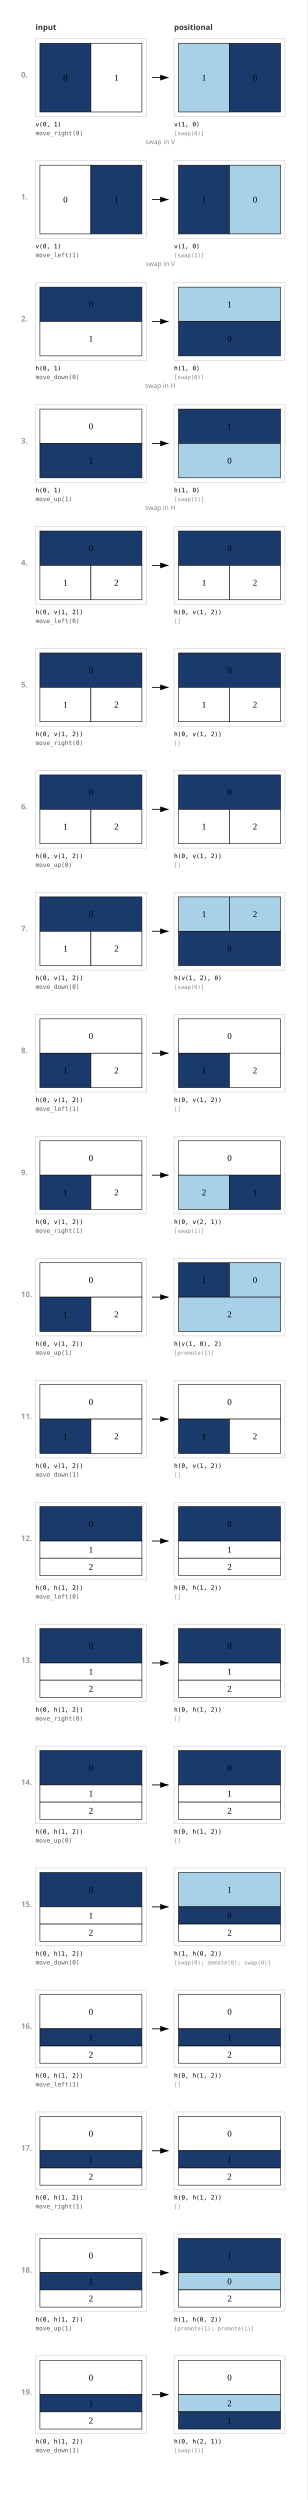
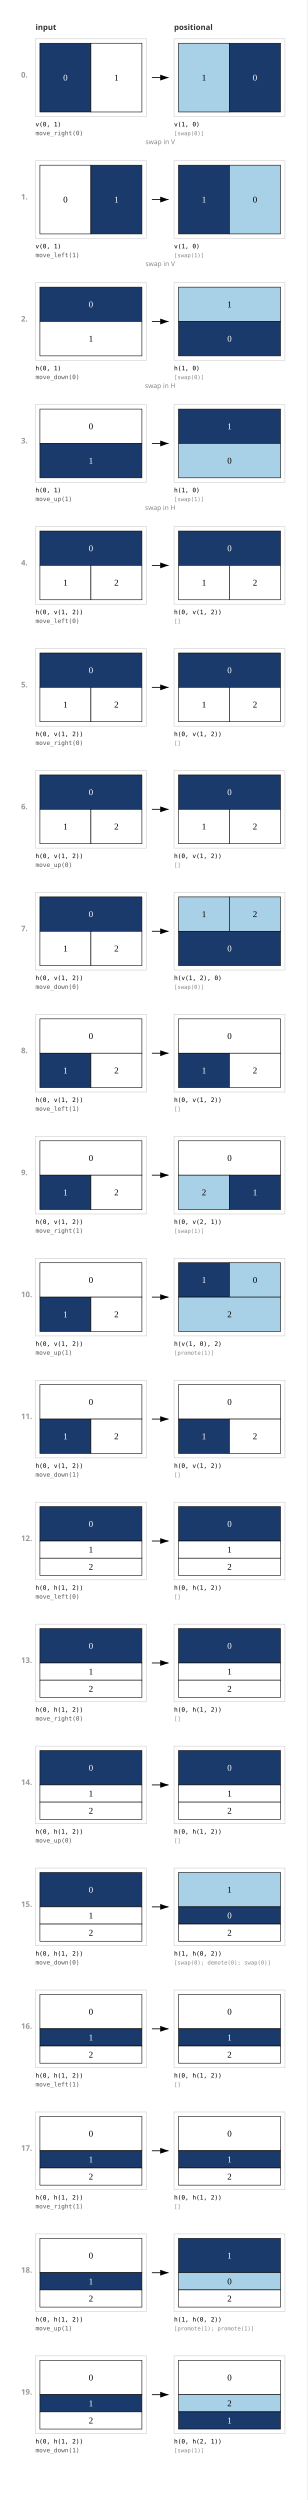
<svg xmlns="http://www.w3.org/2000/svg" width="554" height="4510">
  <rect width="554" height="4510" fill="white" />
  <defs>
    <marker id="arrow" markerWidth="10" markerHeight="7" refX="10" refY="3.5" orient="auto">
      <polygon points="0 0, 10 3.5, 0 7" fill="black" />
    </marker>
  </defs>
  <text x="64" y="54" font-size="14" font-weight="bold" font-family="sans-serif" fill="#333">input</text>
  <text x="314" y="54" font-size="14" font-weight="bold" font-family="sans-serif" fill="#333">positional</text>
  <text x="38" y="140" font-size="14" font-weight="bold" font-family="sans-serif" fill="#999">0.</text>
  <rect x="64" y="70" width="200" height="140" fill="none" stroke="#ccc" stroke-width="1" />
  <rect x="72" y="78" width="92" height="124" fill="#1a3a6b" stroke="black" stroke-width="1" />
-   <text x="118" y="140" text-anchor="middle" dominant-baseline="central" font-size="16">0</text>
+   <text x="118" y="140" text-anchor="middle" dominant-baseline="central" font-size="16" fill="white">0</text>
  <rect x="164" y="78" width="92" height="124" fill="white" stroke="black" stroke-width="1" />
-   <text x="210" y="140" text-anchor="middle" dominant-baseline="central" font-size="16">1</text>
+   <text x="210" y="140" text-anchor="middle" dominant-baseline="central" font-size="16" fill="black">1</text>
  <line x1="274" y1="140" x2="304" y2="140" stroke="black" stroke-width="1.5" marker-end="url(#arrow)" />
  <rect x="314" y="70" width="200" height="140" fill="none" stroke="#ccc" stroke-width="1" />
  <rect x="322" y="78" width="92" height="124" fill="#a8d0e6" stroke="black" stroke-width="1" />
-   <text x="368" y="140" text-anchor="middle" dominant-baseline="central" font-size="16">1</text>
+   <text x="368" y="140" text-anchor="middle" dominant-baseline="central" font-size="16" fill="black">1</text>
  <rect x="414" y="78" width="92" height="124" fill="#1a3a6b" stroke="black" stroke-width="1" />
-   <text x="460" y="140" text-anchor="middle" dominant-baseline="central" font-size="16">0</text>
+   <text x="460" y="140" text-anchor="middle" dominant-baseline="central" font-size="16" fill="white">0</text>
  <text x="64" y="228" font-size="11" font-family="monospace">v(0, 1)</text>
  <text x="314" y="228" font-size="11" font-family="monospace">v(1, 0)</text>
  <text x="64" y="244" font-size="11" font-family="monospace" fill="#555">move_right(0)</text>
  <text x="314" y="244" font-size="10" font-family="monospace" fill="#888">[swap(0)]</text>
  <text x="289" y="260" text-anchor="middle" font-size="12" font-family="sans-serif" fill="#888">swap in V</text>
  <text x="38" y="360" font-size="14" font-weight="bold" font-family="sans-serif" fill="#999">1.</text>
  <rect x="64" y="290" width="200" height="140" fill="none" stroke="#ccc" stroke-width="1" />
  <rect x="72" y="298" width="92" height="124" fill="white" stroke="black" stroke-width="1" />
-   <text x="118" y="360" text-anchor="middle" dominant-baseline="central" font-size="16">0</text>
+   <text x="118" y="360" text-anchor="middle" dominant-baseline="central" font-size="16" fill="black">0</text>
  <rect x="164" y="298" width="92" height="124" fill="#1a3a6b" stroke="black" stroke-width="1" />
-   <text x="210" y="360" text-anchor="middle" dominant-baseline="central" font-size="16">1</text>
+   <text x="210" y="360" text-anchor="middle" dominant-baseline="central" font-size="16" fill="white">1</text>
  <line x1="274" y1="360" x2="304" y2="360" stroke="black" stroke-width="1.5" marker-end="url(#arrow)" />
  <rect x="314" y="290" width="200" height="140" fill="none" stroke="#ccc" stroke-width="1" />
  <rect x="322" y="298" width="92" height="124" fill="#1a3a6b" stroke="black" stroke-width="1" />
-   <text x="368" y="360" text-anchor="middle" dominant-baseline="central" font-size="16">1</text>
+   <text x="368" y="360" text-anchor="middle" dominant-baseline="central" font-size="16" fill="white">1</text>
  <rect x="414" y="298" width="92" height="124" fill="#a8d0e6" stroke="black" stroke-width="1" />
-   <text x="460" y="360" text-anchor="middle" dominant-baseline="central" font-size="16">0</text>
+   <text x="460" y="360" text-anchor="middle" dominant-baseline="central" font-size="16" fill="black">0</text>
  <text x="64" y="448" font-size="11" font-family="monospace">v(0, 1)</text>
  <text x="314" y="448" font-size="11" font-family="monospace">v(1, 0)</text>
  <text x="64" y="464" font-size="11" font-family="monospace" fill="#555">move_left(1)</text>
  <text x="314" y="464" font-size="10" font-family="monospace" fill="#888">[swap(1)]</text>
  <text x="289" y="480" text-anchor="middle" font-size="12" font-family="sans-serif" fill="#888">swap in V</text>
  <text x="38" y="580" font-size="14" font-weight="bold" font-family="sans-serif" fill="#999">2.</text>
  <rect x="64" y="510" width="200" height="140" fill="none" stroke="#ccc" stroke-width="1" />
  <rect x="72" y="518" width="184" height="62" fill="#1a3a6b" stroke="black" stroke-width="1" />
-   <text x="164" y="549" text-anchor="middle" dominant-baseline="central" font-size="16">0</text>
+   <text x="164" y="549" text-anchor="middle" dominant-baseline="central" font-size="16" fill="white">0</text>
  <rect x="72" y="580" width="184" height="62" fill="white" stroke="black" stroke-width="1" />
-   <text x="164" y="611" text-anchor="middle" dominant-baseline="central" font-size="16">1</text>
+   <text x="164" y="611" text-anchor="middle" dominant-baseline="central" font-size="16" fill="black">1</text>
  <line x1="274" y1="580" x2="304" y2="580" stroke="black" stroke-width="1.5" marker-end="url(#arrow)" />
  <rect x="314" y="510" width="200" height="140" fill="none" stroke="#ccc" stroke-width="1" />
  <rect x="322" y="518" width="184" height="62" fill="#a8d0e6" stroke="black" stroke-width="1" />
-   <text x="414" y="549" text-anchor="middle" dominant-baseline="central" font-size="16">1</text>
+   <text x="414" y="549" text-anchor="middle" dominant-baseline="central" font-size="16" fill="black">1</text>
  <rect x="322" y="580" width="184" height="62" fill="#1a3a6b" stroke="black" stroke-width="1" />
-   <text x="414" y="611" text-anchor="middle" dominant-baseline="central" font-size="16">0</text>
+   <text x="414" y="611" text-anchor="middle" dominant-baseline="central" font-size="16" fill="white">0</text>
  <text x="64" y="668" font-size="11" font-family="monospace">h(0, 1)</text>
  <text x="314" y="668" font-size="11" font-family="monospace">h(1, 0)</text>
  <text x="64" y="684" font-size="11" font-family="monospace" fill="#555">move_down(0)</text>
  <text x="314" y="684" font-size="10" font-family="monospace" fill="#888">[swap(0)]</text>
  <text x="289" y="700" text-anchor="middle" font-size="12" font-family="sans-serif" fill="#888">swap in H</text>
  <text x="38" y="800" font-size="14" font-weight="bold" font-family="sans-serif" fill="#999">3.</text>
  <rect x="64" y="730" width="200" height="140" fill="none" stroke="#ccc" stroke-width="1" />
  <rect x="72" y="738" width="184" height="62" fill="white" stroke="black" stroke-width="1" />
-   <text x="164" y="769" text-anchor="middle" dominant-baseline="central" font-size="16">0</text>
+   <text x="164" y="769" text-anchor="middle" dominant-baseline="central" font-size="16" fill="black">0</text>
  <rect x="72" y="800" width="184" height="62" fill="#1a3a6b" stroke="black" stroke-width="1" />
-   <text x="164" y="831" text-anchor="middle" dominant-baseline="central" font-size="16">1</text>
+   <text x="164" y="831" text-anchor="middle" dominant-baseline="central" font-size="16" fill="white">1</text>
  <line x1="274" y1="800" x2="304" y2="800" stroke="black" stroke-width="1.5" marker-end="url(#arrow)" />
  <rect x="314" y="730" width="200" height="140" fill="none" stroke="#ccc" stroke-width="1" />
  <rect x="322" y="738" width="184" height="62" fill="#1a3a6b" stroke="black" stroke-width="1" />
-   <text x="414" y="769" text-anchor="middle" dominant-baseline="central" font-size="16">1</text>
+   <text x="414" y="769" text-anchor="middle" dominant-baseline="central" font-size="16" fill="white">1</text>
  <rect x="322" y="800" width="184" height="62" fill="#a8d0e6" stroke="black" stroke-width="1" />
-   <text x="414" y="831" text-anchor="middle" dominant-baseline="central" font-size="16">0</text>
+   <text x="414" y="831" text-anchor="middle" dominant-baseline="central" font-size="16" fill="black">0</text>
  <text x="64" y="888" font-size="11" font-family="monospace">h(0, 1)</text>
  <text x="314" y="888" font-size="11" font-family="monospace">h(1, 0)</text>
  <text x="64" y="904" font-size="11" font-family="monospace" fill="#555">move_up(1)</text>
  <text x="314" y="904" font-size="10" font-family="monospace" fill="#888">[swap(1)]</text>
  <text x="289" y="920" text-anchor="middle" font-size="12" font-family="sans-serif" fill="#888">swap in H</text>
  <text x="38" y="1020" font-size="14" font-weight="bold" font-family="sans-serif" fill="#999">4.</text>
  <rect x="64" y="950" width="200" height="140" fill="none" stroke="#ccc" stroke-width="1" />
  <rect x="72" y="958" width="184" height="62" fill="#1a3a6b" stroke="black" stroke-width="1" />
-   <text x="164" y="989" text-anchor="middle" dominant-baseline="central" font-size="16">0</text>
+   <text x="164" y="989" text-anchor="middle" dominant-baseline="central" font-size="16" fill="white">0</text>
  <rect x="72" y="1020" width="92" height="62" fill="white" stroke="black" stroke-width="1" />
-   <text x="118" y="1051" text-anchor="middle" dominant-baseline="central" font-size="16">1</text>
+   <text x="118" y="1051" text-anchor="middle" dominant-baseline="central" font-size="16" fill="black">1</text>
  <rect x="164" y="1020" width="92" height="62" fill="white" stroke="black" stroke-width="1" />
-   <text x="210" y="1051" text-anchor="middle" dominant-baseline="central" font-size="16">2</text>
+   <text x="210" y="1051" text-anchor="middle" dominant-baseline="central" font-size="16" fill="black">2</text>
  <line x1="274" y1="1020" x2="304" y2="1020" stroke="black" stroke-width="1.5" marker-end="url(#arrow)" />
  <rect x="314" y="950" width="200" height="140" fill="none" stroke="#ccc" stroke-width="1" />
  <rect x="322" y="958" width="184" height="62" fill="#1a3a6b" stroke="black" stroke-width="1" />
-   <text x="414" y="989" text-anchor="middle" dominant-baseline="central" font-size="16">0</text>
+   <text x="414" y="989" text-anchor="middle" dominant-baseline="central" font-size="16" fill="white">0</text>
  <rect x="322" y="1020" width="92" height="62" fill="white" stroke="black" stroke-width="1" />
-   <text x="368" y="1051" text-anchor="middle" dominant-baseline="central" font-size="16">1</text>
+   <text x="368" y="1051" text-anchor="middle" dominant-baseline="central" font-size="16" fill="black">1</text>
  <rect x="414" y="1020" width="92" height="62" fill="white" stroke="black" stroke-width="1" />
-   <text x="460" y="1051" text-anchor="middle" dominant-baseline="central" font-size="16">2</text>
+   <text x="460" y="1051" text-anchor="middle" dominant-baseline="central" font-size="16" fill="black">2</text>
  <text x="64" y="1108" font-size="11" font-family="monospace">h(0, v(1, 2))</text>
  <text x="314" y="1108" font-size="11" font-family="monospace">h(0, v(1, 2))</text>
  <text x="64" y="1124" font-size="11" font-family="monospace" fill="#555">move_left(0)</text>
  <text x="314" y="1124" font-size="10" font-family="monospace" fill="#888">[]</text>
  <text x="38" y="1240" font-size="14" font-weight="bold" font-family="sans-serif" fill="#999">5.</text>
  <rect x="64" y="1170" width="200" height="140" fill="none" stroke="#ccc" stroke-width="1" />
  <rect x="72" y="1178" width="184" height="62" fill="#1a3a6b" stroke="black" stroke-width="1" />
-   <text x="164" y="1209" text-anchor="middle" dominant-baseline="central" font-size="16">0</text>
+   <text x="164" y="1209" text-anchor="middle" dominant-baseline="central" font-size="16" fill="white">0</text>
  <rect x="72" y="1240" width="92" height="62" fill="white" stroke="black" stroke-width="1" />
-   <text x="118" y="1271" text-anchor="middle" dominant-baseline="central" font-size="16">1</text>
+   <text x="118" y="1271" text-anchor="middle" dominant-baseline="central" font-size="16" fill="black">1</text>
  <rect x="164" y="1240" width="92" height="62" fill="white" stroke="black" stroke-width="1" />
-   <text x="210" y="1271" text-anchor="middle" dominant-baseline="central" font-size="16">2</text>
+   <text x="210" y="1271" text-anchor="middle" dominant-baseline="central" font-size="16" fill="black">2</text>
  <line x1="274" y1="1240" x2="304" y2="1240" stroke="black" stroke-width="1.5" marker-end="url(#arrow)" />
  <rect x="314" y="1170" width="200" height="140" fill="none" stroke="#ccc" stroke-width="1" />
  <rect x="322" y="1178" width="184" height="62" fill="#1a3a6b" stroke="black" stroke-width="1" />
-   <text x="414" y="1209" text-anchor="middle" dominant-baseline="central" font-size="16">0</text>
+   <text x="414" y="1209" text-anchor="middle" dominant-baseline="central" font-size="16" fill="white">0</text>
  <rect x="322" y="1240" width="92" height="62" fill="white" stroke="black" stroke-width="1" />
-   <text x="368" y="1271" text-anchor="middle" dominant-baseline="central" font-size="16">1</text>
+   <text x="368" y="1271" text-anchor="middle" dominant-baseline="central" font-size="16" fill="black">1</text>
  <rect x="414" y="1240" width="92" height="62" fill="white" stroke="black" stroke-width="1" />
-   <text x="460" y="1271" text-anchor="middle" dominant-baseline="central" font-size="16">2</text>
+   <text x="460" y="1271" text-anchor="middle" dominant-baseline="central" font-size="16" fill="black">2</text>
  <text x="64" y="1328" font-size="11" font-family="monospace">h(0, v(1, 2))</text>
  <text x="314" y="1328" font-size="11" font-family="monospace">h(0, v(1, 2))</text>
  <text x="64" y="1344" font-size="11" font-family="monospace" fill="#555">move_right(0)</text>
  <text x="314" y="1344" font-size="10" font-family="monospace" fill="#888">[]</text>
  <text x="38" y="1460" font-size="14" font-weight="bold" font-family="sans-serif" fill="#999">6.</text>
  <rect x="64" y="1390" width="200" height="140" fill="none" stroke="#ccc" stroke-width="1" />
  <rect x="72" y="1398" width="184" height="62" fill="#1a3a6b" stroke="black" stroke-width="1" />
-   <text x="164" y="1429" text-anchor="middle" dominant-baseline="central" font-size="16">0</text>
+   <text x="164" y="1429" text-anchor="middle" dominant-baseline="central" font-size="16" fill="white">0</text>
  <rect x="72" y="1460" width="92" height="62" fill="white" stroke="black" stroke-width="1" />
-   <text x="118" y="1491" text-anchor="middle" dominant-baseline="central" font-size="16">1</text>
+   <text x="118" y="1491" text-anchor="middle" dominant-baseline="central" font-size="16" fill="black">1</text>
  <rect x="164" y="1460" width="92" height="62" fill="white" stroke="black" stroke-width="1" />
-   <text x="210" y="1491" text-anchor="middle" dominant-baseline="central" font-size="16">2</text>
+   <text x="210" y="1491" text-anchor="middle" dominant-baseline="central" font-size="16" fill="black">2</text>
  <line x1="274" y1="1460" x2="304" y2="1460" stroke="black" stroke-width="1.5" marker-end="url(#arrow)" />
  <rect x="314" y="1390" width="200" height="140" fill="none" stroke="#ccc" stroke-width="1" />
  <rect x="322" y="1398" width="184" height="62" fill="#1a3a6b" stroke="black" stroke-width="1" />
-   <text x="414" y="1429" text-anchor="middle" dominant-baseline="central" font-size="16">0</text>
+   <text x="414" y="1429" text-anchor="middle" dominant-baseline="central" font-size="16" fill="white">0</text>
  <rect x="322" y="1460" width="92" height="62" fill="white" stroke="black" stroke-width="1" />
-   <text x="368" y="1491" text-anchor="middle" dominant-baseline="central" font-size="16">1</text>
+   <text x="368" y="1491" text-anchor="middle" dominant-baseline="central" font-size="16" fill="black">1</text>
  <rect x="414" y="1460" width="92" height="62" fill="white" stroke="black" stroke-width="1" />
-   <text x="460" y="1491" text-anchor="middle" dominant-baseline="central" font-size="16">2</text>
+   <text x="460" y="1491" text-anchor="middle" dominant-baseline="central" font-size="16" fill="black">2</text>
  <text x="64" y="1548" font-size="11" font-family="monospace">h(0, v(1, 2))</text>
  <text x="314" y="1548" font-size="11" font-family="monospace">h(0, v(1, 2))</text>
  <text x="64" y="1564" font-size="11" font-family="monospace" fill="#555">move_up(0)</text>
  <text x="314" y="1564" font-size="10" font-family="monospace" fill="#888">[]</text>
  <text x="38" y="1680" font-size="14" font-weight="bold" font-family="sans-serif" fill="#999">7.</text>
  <rect x="64" y="1610" width="200" height="140" fill="none" stroke="#ccc" stroke-width="1" />
  <rect x="72" y="1618" width="184" height="62" fill="#1a3a6b" stroke="black" stroke-width="1" />
-   <text x="164" y="1649" text-anchor="middle" dominant-baseline="central" font-size="16">0</text>
+   <text x="164" y="1649" text-anchor="middle" dominant-baseline="central" font-size="16" fill="white">0</text>
  <rect x="72" y="1680" width="92" height="62" fill="white" stroke="black" stroke-width="1" />
-   <text x="118" y="1711" text-anchor="middle" dominant-baseline="central" font-size="16">1</text>
+   <text x="118" y="1711" text-anchor="middle" dominant-baseline="central" font-size="16" fill="black">1</text>
  <rect x="164" y="1680" width="92" height="62" fill="white" stroke="black" stroke-width="1" />
-   <text x="210" y="1711" text-anchor="middle" dominant-baseline="central" font-size="16">2</text>
+   <text x="210" y="1711" text-anchor="middle" dominant-baseline="central" font-size="16" fill="black">2</text>
  <line x1="274" y1="1680" x2="304" y2="1680" stroke="black" stroke-width="1.5" marker-end="url(#arrow)" />
  <rect x="314" y="1610" width="200" height="140" fill="none" stroke="#ccc" stroke-width="1" />
  <rect x="322" y="1618" width="92" height="62" fill="#a8d0e6" stroke="black" stroke-width="1" />
-   <text x="368" y="1649" text-anchor="middle" dominant-baseline="central" font-size="16">1</text>
+   <text x="368" y="1649" text-anchor="middle" dominant-baseline="central" font-size="16" fill="black">1</text>
  <rect x="414" y="1618" width="92" height="62" fill="#a8d0e6" stroke="black" stroke-width="1" />
-   <text x="460" y="1649" text-anchor="middle" dominant-baseline="central" font-size="16">2</text>
+   <text x="460" y="1649" text-anchor="middle" dominant-baseline="central" font-size="16" fill="black">2</text>
  <rect x="322" y="1680" width="184" height="62" fill="#1a3a6b" stroke="black" stroke-width="1" />
-   <text x="414" y="1711" text-anchor="middle" dominant-baseline="central" font-size="16">0</text>
+   <text x="414" y="1711" text-anchor="middle" dominant-baseline="central" font-size="16" fill="white">0</text>
  <text x="64" y="1768" font-size="11" font-family="monospace">h(0, v(1, 2))</text>
  <text x="314" y="1768" font-size="11" font-family="monospace">h(v(1, 2), 0)</text>
  <text x="64" y="1784" font-size="11" font-family="monospace" fill="#555">move_down(0)</text>
  <text x="314" y="1784" font-size="10" font-family="monospace" fill="#888">[swap(0)]</text>
  <text x="38" y="1900" font-size="14" font-weight="bold" font-family="sans-serif" fill="#999">8.</text>
  <rect x="64" y="1830" width="200" height="140" fill="none" stroke="#ccc" stroke-width="1" />
  <rect x="72" y="1838" width="184" height="62" fill="white" stroke="black" stroke-width="1" />
-   <text x="164" y="1869" text-anchor="middle" dominant-baseline="central" font-size="16">0</text>
+   <text x="164" y="1869" text-anchor="middle" dominant-baseline="central" font-size="16" fill="black">0</text>
  <rect x="72" y="1900" width="92" height="62" fill="#1a3a6b" stroke="black" stroke-width="1" />
-   <text x="118" y="1931" text-anchor="middle" dominant-baseline="central" font-size="16">1</text>
+   <text x="118" y="1931" text-anchor="middle" dominant-baseline="central" font-size="16" fill="white">1</text>
  <rect x="164" y="1900" width="92" height="62" fill="white" stroke="black" stroke-width="1" />
-   <text x="210" y="1931" text-anchor="middle" dominant-baseline="central" font-size="16">2</text>
+   <text x="210" y="1931" text-anchor="middle" dominant-baseline="central" font-size="16" fill="black">2</text>
  <line x1="274" y1="1900" x2="304" y2="1900" stroke="black" stroke-width="1.5" marker-end="url(#arrow)" />
  <rect x="314" y="1830" width="200" height="140" fill="none" stroke="#ccc" stroke-width="1" />
  <rect x="322" y="1838" width="184" height="62" fill="white" stroke="black" stroke-width="1" />
-   <text x="414" y="1869" text-anchor="middle" dominant-baseline="central" font-size="16">0</text>
+   <text x="414" y="1869" text-anchor="middle" dominant-baseline="central" font-size="16" fill="black">0</text>
  <rect x="322" y="1900" width="92" height="62" fill="#1a3a6b" stroke="black" stroke-width="1" />
-   <text x="368" y="1931" text-anchor="middle" dominant-baseline="central" font-size="16">1</text>
+   <text x="368" y="1931" text-anchor="middle" dominant-baseline="central" font-size="16" fill="white">1</text>
  <rect x="414" y="1900" width="92" height="62" fill="white" stroke="black" stroke-width="1" />
-   <text x="460" y="1931" text-anchor="middle" dominant-baseline="central" font-size="16">2</text>
+   <text x="460" y="1931" text-anchor="middle" dominant-baseline="central" font-size="16" fill="black">2</text>
  <text x="64" y="1988" font-size="11" font-family="monospace">h(0, v(1, 2))</text>
  <text x="314" y="1988" font-size="11" font-family="monospace">h(0, v(1, 2))</text>
  <text x="64" y="2004" font-size="11" font-family="monospace" fill="#555">move_left(1)</text>
  <text x="314" y="2004" font-size="10" font-family="monospace" fill="#888">[]</text>
  <text x="38" y="2120" font-size="14" font-weight="bold" font-family="sans-serif" fill="#999">9.</text>
  <rect x="64" y="2050" width="200" height="140" fill="none" stroke="#ccc" stroke-width="1" />
  <rect x="72" y="2058" width="184" height="62" fill="white" stroke="black" stroke-width="1" />
-   <text x="164" y="2089" text-anchor="middle" dominant-baseline="central" font-size="16">0</text>
+   <text x="164" y="2089" text-anchor="middle" dominant-baseline="central" font-size="16" fill="black">0</text>
  <rect x="72" y="2120" width="92" height="62" fill="#1a3a6b" stroke="black" stroke-width="1" />
-   <text x="118" y="2151" text-anchor="middle" dominant-baseline="central" font-size="16">1</text>
+   <text x="118" y="2151" text-anchor="middle" dominant-baseline="central" font-size="16" fill="white">1</text>
  <rect x="164" y="2120" width="92" height="62" fill="white" stroke="black" stroke-width="1" />
-   <text x="210" y="2151" text-anchor="middle" dominant-baseline="central" font-size="16">2</text>
+   <text x="210" y="2151" text-anchor="middle" dominant-baseline="central" font-size="16" fill="black">2</text>
  <line x1="274" y1="2120" x2="304" y2="2120" stroke="black" stroke-width="1.5" marker-end="url(#arrow)" />
  <rect x="314" y="2050" width="200" height="140" fill="none" stroke="#ccc" stroke-width="1" />
  <rect x="322" y="2058" width="184" height="62" fill="white" stroke="black" stroke-width="1" />
-   <text x="414" y="2089" text-anchor="middle" dominant-baseline="central" font-size="16">0</text>
+   <text x="414" y="2089" text-anchor="middle" dominant-baseline="central" font-size="16" fill="black">0</text>
  <rect x="322" y="2120" width="92" height="62" fill="#a8d0e6" stroke="black" stroke-width="1" />
-   <text x="368" y="2151" text-anchor="middle" dominant-baseline="central" font-size="16">2</text>
+   <text x="368" y="2151" text-anchor="middle" dominant-baseline="central" font-size="16" fill="black">2</text>
  <rect x="414" y="2120" width="92" height="62" fill="#1a3a6b" stroke="black" stroke-width="1" />
-   <text x="460" y="2151" text-anchor="middle" dominant-baseline="central" font-size="16">1</text>
+   <text x="460" y="2151" text-anchor="middle" dominant-baseline="central" font-size="16" fill="white">1</text>
  <text x="64" y="2208" font-size="11" font-family="monospace">h(0, v(1, 2))</text>
  <text x="314" y="2208" font-size="11" font-family="monospace">h(0, v(2, 1))</text>
  <text x="64" y="2224" font-size="11" font-family="monospace" fill="#555">move_right(1)</text>
  <text x="314" y="2224" font-size="10" font-family="monospace" fill="#888">[swap(1)]</text>
  <text x="38" y="2340" font-size="14" font-weight="bold" font-family="sans-serif" fill="#999">10.</text>
  <rect x="64" y="2270" width="200" height="140" fill="none" stroke="#ccc" stroke-width="1" />
  <rect x="72" y="2278" width="184" height="62" fill="white" stroke="black" stroke-width="1" />
-   <text x="164" y="2309" text-anchor="middle" dominant-baseline="central" font-size="16">0</text>
+   <text x="164" y="2309" text-anchor="middle" dominant-baseline="central" font-size="16" fill="black">0</text>
  <rect x="72" y="2340" width="92" height="62" fill="#1a3a6b" stroke="black" stroke-width="1" />
-   <text x="118" y="2371" text-anchor="middle" dominant-baseline="central" font-size="16">1</text>
+   <text x="118" y="2371" text-anchor="middle" dominant-baseline="central" font-size="16" fill="white">1</text>
  <rect x="164" y="2340" width="92" height="62" fill="white" stroke="black" stroke-width="1" />
-   <text x="210" y="2371" text-anchor="middle" dominant-baseline="central" font-size="16">2</text>
+   <text x="210" y="2371" text-anchor="middle" dominant-baseline="central" font-size="16" fill="black">2</text>
  <line x1="274" y1="2340" x2="304" y2="2340" stroke="black" stroke-width="1.5" marker-end="url(#arrow)" />
  <rect x="314" y="2270" width="200" height="140" fill="none" stroke="#ccc" stroke-width="1" />
  <rect x="322" y="2278" width="92" height="62" fill="#1a3a6b" stroke="black" stroke-width="1" />
-   <text x="368" y="2309" text-anchor="middle" dominant-baseline="central" font-size="16">1</text>
+   <text x="368" y="2309" text-anchor="middle" dominant-baseline="central" font-size="16" fill="white">1</text>
  <rect x="414" y="2278" width="92" height="62" fill="#a8d0e6" stroke="black" stroke-width="1" />
-   <text x="460" y="2309" text-anchor="middle" dominant-baseline="central" font-size="16">0</text>
+   <text x="460" y="2309" text-anchor="middle" dominant-baseline="central" font-size="16" fill="black">0</text>
  <rect x="322" y="2340" width="184" height="62" fill="#a8d0e6" stroke="black" stroke-width="1" />
-   <text x="414" y="2371" text-anchor="middle" dominant-baseline="central" font-size="16">2</text>
+   <text x="414" y="2371" text-anchor="middle" dominant-baseline="central" font-size="16" fill="black">2</text>
  <text x="64" y="2428" font-size="11" font-family="monospace">h(0, v(1, 2))</text>
  <text x="314" y="2428" font-size="11" font-family="monospace">h(v(1, 0), 2)</text>
  <text x="64" y="2444" font-size="11" font-family="monospace" fill="#555">move_up(1)</text>
  <text x="314" y="2444" font-size="10" font-family="monospace" fill="#888">[promote(1)]</text>
  <text x="38" y="2560" font-size="14" font-weight="bold" font-family="sans-serif" fill="#999">11.</text>
  <rect x="64" y="2490" width="200" height="140" fill="none" stroke="#ccc" stroke-width="1" />
  <rect x="72" y="2498" width="184" height="62" fill="white" stroke="black" stroke-width="1" />
-   <text x="164" y="2529" text-anchor="middle" dominant-baseline="central" font-size="16">0</text>
+   <text x="164" y="2529" text-anchor="middle" dominant-baseline="central" font-size="16" fill="black">0</text>
  <rect x="72" y="2560" width="92" height="62" fill="#1a3a6b" stroke="black" stroke-width="1" />
-   <text x="118" y="2591" text-anchor="middle" dominant-baseline="central" font-size="16">1</text>
+   <text x="118" y="2591" text-anchor="middle" dominant-baseline="central" font-size="16" fill="white">1</text>
  <rect x="164" y="2560" width="92" height="62" fill="white" stroke="black" stroke-width="1" />
-   <text x="210" y="2591" text-anchor="middle" dominant-baseline="central" font-size="16">2</text>
+   <text x="210" y="2591" text-anchor="middle" dominant-baseline="central" font-size="16" fill="black">2</text>
  <line x1="274" y1="2560" x2="304" y2="2560" stroke="black" stroke-width="1.5" marker-end="url(#arrow)" />
  <rect x="314" y="2490" width="200" height="140" fill="none" stroke="#ccc" stroke-width="1" />
  <rect x="322" y="2498" width="184" height="62" fill="white" stroke="black" stroke-width="1" />
-   <text x="414" y="2529" text-anchor="middle" dominant-baseline="central" font-size="16">0</text>
+   <text x="414" y="2529" text-anchor="middle" dominant-baseline="central" font-size="16" fill="black">0</text>
  <rect x="322" y="2560" width="92" height="62" fill="#1a3a6b" stroke="black" stroke-width="1" />
-   <text x="368" y="2591" text-anchor="middle" dominant-baseline="central" font-size="16">1</text>
+   <text x="368" y="2591" text-anchor="middle" dominant-baseline="central" font-size="16" fill="white">1</text>
  <rect x="414" y="2560" width="92" height="62" fill="white" stroke="black" stroke-width="1" />
-   <text x="460" y="2591" text-anchor="middle" dominant-baseline="central" font-size="16">2</text>
+   <text x="460" y="2591" text-anchor="middle" dominant-baseline="central" font-size="16" fill="black">2</text>
  <text x="64" y="2648" font-size="11" font-family="monospace">h(0, v(1, 2))</text>
  <text x="314" y="2648" font-size="11" font-family="monospace">h(0, v(1, 2))</text>
  <text x="64" y="2664" font-size="11" font-family="monospace" fill="#555">move_down(1)</text>
  <text x="314" y="2664" font-size="10" font-family="monospace" fill="#888">[]</text>
  <text x="38" y="2780" font-size="14" font-weight="bold" font-family="sans-serif" fill="#999">12.</text>
  <rect x="64" y="2710" width="200" height="140" fill="none" stroke="#ccc" stroke-width="1" />
  <rect x="72" y="2718" width="184" height="62" fill="#1a3a6b" stroke="black" stroke-width="1" />
-   <text x="164" y="2749" text-anchor="middle" dominant-baseline="central" font-size="16">0</text>
+   <text x="164" y="2749" text-anchor="middle" dominant-baseline="central" font-size="16" fill="white">0</text>
  <rect x="72" y="2780" width="184" height="31" fill="white" stroke="black" stroke-width="1" />
-   <text x="164" y="2795.5" text-anchor="middle" dominant-baseline="central" font-size="16">1</text>
+   <text x="164" y="2795.5" text-anchor="middle" dominant-baseline="central" font-size="16" fill="black">1</text>
  <rect x="72" y="2811" width="184" height="31" fill="white" stroke="black" stroke-width="1" />
-   <text x="164" y="2826.5" text-anchor="middle" dominant-baseline="central" font-size="16">2</text>
+   <text x="164" y="2826.5" text-anchor="middle" dominant-baseline="central" font-size="16" fill="black">2</text>
  <line x1="274" y1="2780" x2="304" y2="2780" stroke="black" stroke-width="1.5" marker-end="url(#arrow)" />
  <rect x="314" y="2710" width="200" height="140" fill="none" stroke="#ccc" stroke-width="1" />
  <rect x="322" y="2718" width="184" height="62" fill="#1a3a6b" stroke="black" stroke-width="1" />
-   <text x="414" y="2749" text-anchor="middle" dominant-baseline="central" font-size="16">0</text>
+   <text x="414" y="2749" text-anchor="middle" dominant-baseline="central" font-size="16" fill="white">0</text>
  <rect x="322" y="2780" width="184" height="31" fill="white" stroke="black" stroke-width="1" />
-   <text x="414" y="2795.5" text-anchor="middle" dominant-baseline="central" font-size="16">1</text>
+   <text x="414" y="2795.5" text-anchor="middle" dominant-baseline="central" font-size="16" fill="black">1</text>
  <rect x="322" y="2811" width="184" height="31" fill="white" stroke="black" stroke-width="1" />
-   <text x="414" y="2826.5" text-anchor="middle" dominant-baseline="central" font-size="16">2</text>
+   <text x="414" y="2826.5" text-anchor="middle" dominant-baseline="central" font-size="16" fill="black">2</text>
  <text x="64" y="2868" font-size="11" font-family="monospace">h(0, h(1, 2))</text>
  <text x="314" y="2868" font-size="11" font-family="monospace">h(0, h(1, 2))</text>
  <text x="64" y="2884" font-size="11" font-family="monospace" fill="#555">move_left(0)</text>
  <text x="314" y="2884" font-size="10" font-family="monospace" fill="#888">[]</text>
  <text x="38" y="3000" font-size="14" font-weight="bold" font-family="sans-serif" fill="#999">13.</text>
  <rect x="64" y="2930" width="200" height="140" fill="none" stroke="#ccc" stroke-width="1" />
  <rect x="72" y="2938" width="184" height="62" fill="#1a3a6b" stroke="black" stroke-width="1" />
-   <text x="164" y="2969" text-anchor="middle" dominant-baseline="central" font-size="16">0</text>
+   <text x="164" y="2969" text-anchor="middle" dominant-baseline="central" font-size="16" fill="white">0</text>
  <rect x="72" y="3000" width="184" height="31" fill="white" stroke="black" stroke-width="1" />
-   <text x="164" y="3015.5" text-anchor="middle" dominant-baseline="central" font-size="16">1</text>
+   <text x="164" y="3015.5" text-anchor="middle" dominant-baseline="central" font-size="16" fill="black">1</text>
  <rect x="72" y="3031" width="184" height="31" fill="white" stroke="black" stroke-width="1" />
-   <text x="164" y="3046.5" text-anchor="middle" dominant-baseline="central" font-size="16">2</text>
+   <text x="164" y="3046.5" text-anchor="middle" dominant-baseline="central" font-size="16" fill="black">2</text>
  <line x1="274" y1="3000" x2="304" y2="3000" stroke="black" stroke-width="1.5" marker-end="url(#arrow)" />
  <rect x="314" y="2930" width="200" height="140" fill="none" stroke="#ccc" stroke-width="1" />
  <rect x="322" y="2938" width="184" height="62" fill="#1a3a6b" stroke="black" stroke-width="1" />
-   <text x="414" y="2969" text-anchor="middle" dominant-baseline="central" font-size="16">0</text>
+   <text x="414" y="2969" text-anchor="middle" dominant-baseline="central" font-size="16" fill="white">0</text>
  <rect x="322" y="3000" width="184" height="31" fill="white" stroke="black" stroke-width="1" />
-   <text x="414" y="3015.5" text-anchor="middle" dominant-baseline="central" font-size="16">1</text>
+   <text x="414" y="3015.5" text-anchor="middle" dominant-baseline="central" font-size="16" fill="black">1</text>
  <rect x="322" y="3031" width="184" height="31" fill="white" stroke="black" stroke-width="1" />
-   <text x="414" y="3046.5" text-anchor="middle" dominant-baseline="central" font-size="16">2</text>
+   <text x="414" y="3046.5" text-anchor="middle" dominant-baseline="central" font-size="16" fill="black">2</text>
  <text x="64" y="3088" font-size="11" font-family="monospace">h(0, h(1, 2))</text>
  <text x="314" y="3088" font-size="11" font-family="monospace">h(0, h(1, 2))</text>
  <text x="64" y="3104" font-size="11" font-family="monospace" fill="#555">move_right(0)</text>
  <text x="314" y="3104" font-size="10" font-family="monospace" fill="#888">[]</text>
  <text x="38" y="3220" font-size="14" font-weight="bold" font-family="sans-serif" fill="#999">14.</text>
  <rect x="64" y="3150" width="200" height="140" fill="none" stroke="#ccc" stroke-width="1" />
  <rect x="72" y="3158" width="184" height="62" fill="#1a3a6b" stroke="black" stroke-width="1" />
-   <text x="164" y="3189" text-anchor="middle" dominant-baseline="central" font-size="16">0</text>
+   <text x="164" y="3189" text-anchor="middle" dominant-baseline="central" font-size="16" fill="white">0</text>
  <rect x="72" y="3220" width="184" height="31" fill="white" stroke="black" stroke-width="1" />
-   <text x="164" y="3235.5" text-anchor="middle" dominant-baseline="central" font-size="16">1</text>
+   <text x="164" y="3235.5" text-anchor="middle" dominant-baseline="central" font-size="16" fill="black">1</text>
  <rect x="72" y="3251" width="184" height="31" fill="white" stroke="black" stroke-width="1" />
-   <text x="164" y="3266.5" text-anchor="middle" dominant-baseline="central" font-size="16">2</text>
+   <text x="164" y="3266.5" text-anchor="middle" dominant-baseline="central" font-size="16" fill="black">2</text>
  <line x1="274" y1="3220" x2="304" y2="3220" stroke="black" stroke-width="1.5" marker-end="url(#arrow)" />
  <rect x="314" y="3150" width="200" height="140" fill="none" stroke="#ccc" stroke-width="1" />
  <rect x="322" y="3158" width="184" height="62" fill="#1a3a6b" stroke="black" stroke-width="1" />
-   <text x="414" y="3189" text-anchor="middle" dominant-baseline="central" font-size="16">0</text>
+   <text x="414" y="3189" text-anchor="middle" dominant-baseline="central" font-size="16" fill="white">0</text>
  <rect x="322" y="3220" width="184" height="31" fill="white" stroke="black" stroke-width="1" />
-   <text x="414" y="3235.5" text-anchor="middle" dominant-baseline="central" font-size="16">1</text>
+   <text x="414" y="3235.5" text-anchor="middle" dominant-baseline="central" font-size="16" fill="black">1</text>
  <rect x="322" y="3251" width="184" height="31" fill="white" stroke="black" stroke-width="1" />
-   <text x="414" y="3266.5" text-anchor="middle" dominant-baseline="central" font-size="16">2</text>
+   <text x="414" y="3266.5" text-anchor="middle" dominant-baseline="central" font-size="16" fill="black">2</text>
  <text x="64" y="3308" font-size="11" font-family="monospace">h(0, h(1, 2))</text>
  <text x="314" y="3308" font-size="11" font-family="monospace">h(0, h(1, 2))</text>
  <text x="64" y="3324" font-size="11" font-family="monospace" fill="#555">move_up(0)</text>
  <text x="314" y="3324" font-size="10" font-family="monospace" fill="#888">[]</text>
  <text x="38" y="3440" font-size="14" font-weight="bold" font-family="sans-serif" fill="#999">15.</text>
  <rect x="64" y="3370" width="200" height="140" fill="none" stroke="#ccc" stroke-width="1" />
  <rect x="72" y="3378" width="184" height="62" fill="#1a3a6b" stroke="black" stroke-width="1" />
-   <text x="164" y="3409" text-anchor="middle" dominant-baseline="central" font-size="16">0</text>
+   <text x="164" y="3409" text-anchor="middle" dominant-baseline="central" font-size="16" fill="white">0</text>
  <rect x="72" y="3440" width="184" height="31" fill="white" stroke="black" stroke-width="1" />
-   <text x="164" y="3455.5" text-anchor="middle" dominant-baseline="central" font-size="16">1</text>
+   <text x="164" y="3455.5" text-anchor="middle" dominant-baseline="central" font-size="16" fill="black">1</text>
  <rect x="72" y="3471" width="184" height="31" fill="white" stroke="black" stroke-width="1" />
-   <text x="164" y="3486.5" text-anchor="middle" dominant-baseline="central" font-size="16">2</text>
+   <text x="164" y="3486.5" text-anchor="middle" dominant-baseline="central" font-size="16" fill="black">2</text>
  <line x1="274" y1="3440" x2="304" y2="3440" stroke="black" stroke-width="1.5" marker-end="url(#arrow)" />
  <rect x="314" y="3370" width="200" height="140" fill="none" stroke="#ccc" stroke-width="1" />
  <rect x="322" y="3378" width="184" height="62" fill="#a8d0e6" stroke="black" stroke-width="1" />
-   <text x="414" y="3409" text-anchor="middle" dominant-baseline="central" font-size="16">1</text>
+   <text x="414" y="3409" text-anchor="middle" dominant-baseline="central" font-size="16" fill="black">1</text>
  <rect x="322" y="3440" width="184" height="31" fill="#1a3a6b" stroke="black" stroke-width="1" />
-   <text x="414" y="3455.5" text-anchor="middle" dominant-baseline="central" font-size="16">0</text>
+   <text x="414" y="3455.5" text-anchor="middle" dominant-baseline="central" font-size="16" fill="white">0</text>
  <rect x="322" y="3471" width="184" height="31" fill="white" stroke="black" stroke-width="1" />
-   <text x="414" y="3486.5" text-anchor="middle" dominant-baseline="central" font-size="16">2</text>
+   <text x="414" y="3486.5" text-anchor="middle" dominant-baseline="central" font-size="16" fill="black">2</text>
  <text x="64" y="3528" font-size="11" font-family="monospace">h(0, h(1, 2))</text>
  <text x="314" y="3528" font-size="11" font-family="monospace">h(1, h(0, 2))</text>
  <text x="64" y="3544" font-size="11" font-family="monospace" fill="#555">move_down(0)</text>
  <text x="314" y="3544" font-size="10" font-family="monospace" fill="#888">[swap(0); demote(0); swap(0)]</text>
  <text x="38" y="3660" font-size="14" font-weight="bold" font-family="sans-serif" fill="#999">16.</text>
  <rect x="64" y="3590" width="200" height="140" fill="none" stroke="#ccc" stroke-width="1" />
  <rect x="72" y="3598" width="184" height="62" fill="white" stroke="black" stroke-width="1" />
-   <text x="164" y="3629" text-anchor="middle" dominant-baseline="central" font-size="16">0</text>
+   <text x="164" y="3629" text-anchor="middle" dominant-baseline="central" font-size="16" fill="black">0</text>
  <rect x="72" y="3660" width="184" height="31" fill="#1a3a6b" stroke="black" stroke-width="1" />
-   <text x="164" y="3675.5" text-anchor="middle" dominant-baseline="central" font-size="16">1</text>
+   <text x="164" y="3675.5" text-anchor="middle" dominant-baseline="central" font-size="16" fill="white">1</text>
  <rect x="72" y="3691" width="184" height="31" fill="white" stroke="black" stroke-width="1" />
-   <text x="164" y="3706.5" text-anchor="middle" dominant-baseline="central" font-size="16">2</text>
+   <text x="164" y="3706.5" text-anchor="middle" dominant-baseline="central" font-size="16" fill="black">2</text>
  <line x1="274" y1="3660" x2="304" y2="3660" stroke="black" stroke-width="1.5" marker-end="url(#arrow)" />
  <rect x="314" y="3590" width="200" height="140" fill="none" stroke="#ccc" stroke-width="1" />
  <rect x="322" y="3598" width="184" height="62" fill="white" stroke="black" stroke-width="1" />
-   <text x="414" y="3629" text-anchor="middle" dominant-baseline="central" font-size="16">0</text>
+   <text x="414" y="3629" text-anchor="middle" dominant-baseline="central" font-size="16" fill="black">0</text>
  <rect x="322" y="3660" width="184" height="31" fill="#1a3a6b" stroke="black" stroke-width="1" />
-   <text x="414" y="3675.5" text-anchor="middle" dominant-baseline="central" font-size="16">1</text>
+   <text x="414" y="3675.5" text-anchor="middle" dominant-baseline="central" font-size="16" fill="white">1</text>
  <rect x="322" y="3691" width="184" height="31" fill="white" stroke="black" stroke-width="1" />
-   <text x="414" y="3706.5" text-anchor="middle" dominant-baseline="central" font-size="16">2</text>
+   <text x="414" y="3706.5" text-anchor="middle" dominant-baseline="central" font-size="16" fill="black">2</text>
  <text x="64" y="3748" font-size="11" font-family="monospace">h(0, h(1, 2))</text>
  <text x="314" y="3748" font-size="11" font-family="monospace">h(0, h(1, 2))</text>
  <text x="64" y="3764" font-size="11" font-family="monospace" fill="#555">move_left(1)</text>
  <text x="314" y="3764" font-size="10" font-family="monospace" fill="#888">[]</text>
  <text x="38" y="3880" font-size="14" font-weight="bold" font-family="sans-serif" fill="#999">17.</text>
  <rect x="64" y="3810" width="200" height="140" fill="none" stroke="#ccc" stroke-width="1" />
  <rect x="72" y="3818" width="184" height="62" fill="white" stroke="black" stroke-width="1" />
-   <text x="164" y="3849" text-anchor="middle" dominant-baseline="central" font-size="16">0</text>
+   <text x="164" y="3849" text-anchor="middle" dominant-baseline="central" font-size="16" fill="black">0</text>
  <rect x="72" y="3880" width="184" height="31" fill="#1a3a6b" stroke="black" stroke-width="1" />
-   <text x="164" y="3895.5" text-anchor="middle" dominant-baseline="central" font-size="16">1</text>
+   <text x="164" y="3895.5" text-anchor="middle" dominant-baseline="central" font-size="16" fill="white">1</text>
  <rect x="72" y="3911" width="184" height="31" fill="white" stroke="black" stroke-width="1" />
-   <text x="164" y="3926.5" text-anchor="middle" dominant-baseline="central" font-size="16">2</text>
+   <text x="164" y="3926.5" text-anchor="middle" dominant-baseline="central" font-size="16" fill="black">2</text>
  <line x1="274" y1="3880" x2="304" y2="3880" stroke="black" stroke-width="1.5" marker-end="url(#arrow)" />
  <rect x="314" y="3810" width="200" height="140" fill="none" stroke="#ccc" stroke-width="1" />
  <rect x="322" y="3818" width="184" height="62" fill="white" stroke="black" stroke-width="1" />
-   <text x="414" y="3849" text-anchor="middle" dominant-baseline="central" font-size="16">0</text>
+   <text x="414" y="3849" text-anchor="middle" dominant-baseline="central" font-size="16" fill="black">0</text>
  <rect x="322" y="3880" width="184" height="31" fill="#1a3a6b" stroke="black" stroke-width="1" />
-   <text x="414" y="3895.5" text-anchor="middle" dominant-baseline="central" font-size="16">1</text>
+   <text x="414" y="3895.5" text-anchor="middle" dominant-baseline="central" font-size="16" fill="white">1</text>
  <rect x="322" y="3911" width="184" height="31" fill="white" stroke="black" stroke-width="1" />
-   <text x="414" y="3926.5" text-anchor="middle" dominant-baseline="central" font-size="16">2</text>
+   <text x="414" y="3926.5" text-anchor="middle" dominant-baseline="central" font-size="16" fill="black">2</text>
  <text x="64" y="3968" font-size="11" font-family="monospace">h(0, h(1, 2))</text>
  <text x="314" y="3968" font-size="11" font-family="monospace">h(0, h(1, 2))</text>
  <text x="64" y="3984" font-size="11" font-family="monospace" fill="#555">move_right(1)</text>
  <text x="314" y="3984" font-size="10" font-family="monospace" fill="#888">[]</text>
  <text x="38" y="4100" font-size="14" font-weight="bold" font-family="sans-serif" fill="#999">18.</text>
  <rect x="64" y="4030" width="200" height="140" fill="none" stroke="#ccc" stroke-width="1" />
  <rect x="72" y="4038" width="184" height="62" fill="white" stroke="black" stroke-width="1" />
-   <text x="164" y="4069" text-anchor="middle" dominant-baseline="central" font-size="16">0</text>
+   <text x="164" y="4069" text-anchor="middle" dominant-baseline="central" font-size="16" fill="black">0</text>
  <rect x="72" y="4100" width="184" height="31" fill="#1a3a6b" stroke="black" stroke-width="1" />
-   <text x="164" y="4115.5" text-anchor="middle" dominant-baseline="central" font-size="16">1</text>
+   <text x="164" y="4115.5" text-anchor="middle" dominant-baseline="central" font-size="16" fill="white">1</text>
  <rect x="72" y="4131" width="184" height="31" fill="white" stroke="black" stroke-width="1" />
-   <text x="164" y="4146.5" text-anchor="middle" dominant-baseline="central" font-size="16">2</text>
+   <text x="164" y="4146.5" text-anchor="middle" dominant-baseline="central" font-size="16" fill="black">2</text>
  <line x1="274" y1="4100" x2="304" y2="4100" stroke="black" stroke-width="1.5" marker-end="url(#arrow)" />
  <rect x="314" y="4030" width="200" height="140" fill="none" stroke="#ccc" stroke-width="1" />
  <rect x="322" y="4038" width="184" height="62" fill="#1a3a6b" stroke="black" stroke-width="1" />
-   <text x="414" y="4069" text-anchor="middle" dominant-baseline="central" font-size="16">1</text>
+   <text x="414" y="4069" text-anchor="middle" dominant-baseline="central" font-size="16" fill="white">1</text>
  <rect x="322" y="4100" width="184" height="31" fill="#a8d0e6" stroke="black" stroke-width="1" />
-   <text x="414" y="4115.5" text-anchor="middle" dominant-baseline="central" font-size="16">0</text>
+   <text x="414" y="4115.5" text-anchor="middle" dominant-baseline="central" font-size="16" fill="black">0</text>
  <rect x="322" y="4131" width="184" height="31" fill="white" stroke="black" stroke-width="1" />
-   <text x="414" y="4146.5" text-anchor="middle" dominant-baseline="central" font-size="16">2</text>
+   <text x="414" y="4146.5" text-anchor="middle" dominant-baseline="central" font-size="16" fill="black">2</text>
  <text x="64" y="4188" font-size="11" font-family="monospace">h(0, h(1, 2))</text>
  <text x="314" y="4188" font-size="11" font-family="monospace">h(1, h(0, 2))</text>
  <text x="64" y="4204" font-size="11" font-family="monospace" fill="#555">move_up(1)</text>
  <text x="314" y="4204" font-size="10" font-family="monospace" fill="#888">[promote(1); promote(1)]</text>
  <text x="38" y="4320" font-size="14" font-weight="bold" font-family="sans-serif" fill="#999">19.</text>
  <rect x="64" y="4250" width="200" height="140" fill="none" stroke="#ccc" stroke-width="1" />
  <rect x="72" y="4258" width="184" height="62" fill="white" stroke="black" stroke-width="1" />
-   <text x="164" y="4289" text-anchor="middle" dominant-baseline="central" font-size="16">0</text>
+   <text x="164" y="4289" text-anchor="middle" dominant-baseline="central" font-size="16" fill="black">0</text>
  <rect x="72" y="4320" width="184" height="31" fill="#1a3a6b" stroke="black" stroke-width="1" />
-   <text x="164" y="4335.5" text-anchor="middle" dominant-baseline="central" font-size="16">1</text>
+   <text x="164" y="4335.5" text-anchor="middle" dominant-baseline="central" font-size="16" fill="white">1</text>
  <rect x="72" y="4351" width="184" height="31" fill="white" stroke="black" stroke-width="1" />
-   <text x="164" y="4366.5" text-anchor="middle" dominant-baseline="central" font-size="16">2</text>
+   <text x="164" y="4366.5" text-anchor="middle" dominant-baseline="central" font-size="16" fill="black">2</text>
  <line x1="274" y1="4320" x2="304" y2="4320" stroke="black" stroke-width="1.5" marker-end="url(#arrow)" />
  <rect x="314" y="4250" width="200" height="140" fill="none" stroke="#ccc" stroke-width="1" />
  <rect x="322" y="4258" width="184" height="62" fill="white" stroke="black" stroke-width="1" />
-   <text x="414" y="4289" text-anchor="middle" dominant-baseline="central" font-size="16">0</text>
+   <text x="414" y="4289" text-anchor="middle" dominant-baseline="central" font-size="16" fill="black">0</text>
  <rect x="322" y="4320" width="184" height="31" fill="#a8d0e6" stroke="black" stroke-width="1" />
-   <text x="414" y="4335.5" text-anchor="middle" dominant-baseline="central" font-size="16">2</text>
+   <text x="414" y="4335.5" text-anchor="middle" dominant-baseline="central" font-size="16" fill="black">2</text>
  <rect x="322" y="4351" width="184" height="31" fill="#1a3a6b" stroke="black" stroke-width="1" />
-   <text x="414" y="4366.5" text-anchor="middle" dominant-baseline="central" font-size="16">1</text>
+   <text x="414" y="4366.5" text-anchor="middle" dominant-baseline="central" font-size="16" fill="white">1</text>
  <text x="64" y="4408" font-size="11" font-family="monospace">h(0, h(1, 2))</text>
  <text x="314" y="4408" font-size="11" font-family="monospace">h(0, h(2, 1))</text>
  <text x="64" y="4424" font-size="11" font-family="monospace" fill="#555">move_down(1)</text>
  <text x="314" y="4424" font-size="10" font-family="monospace" fill="#888">[swap(1)]</text>
</svg>
